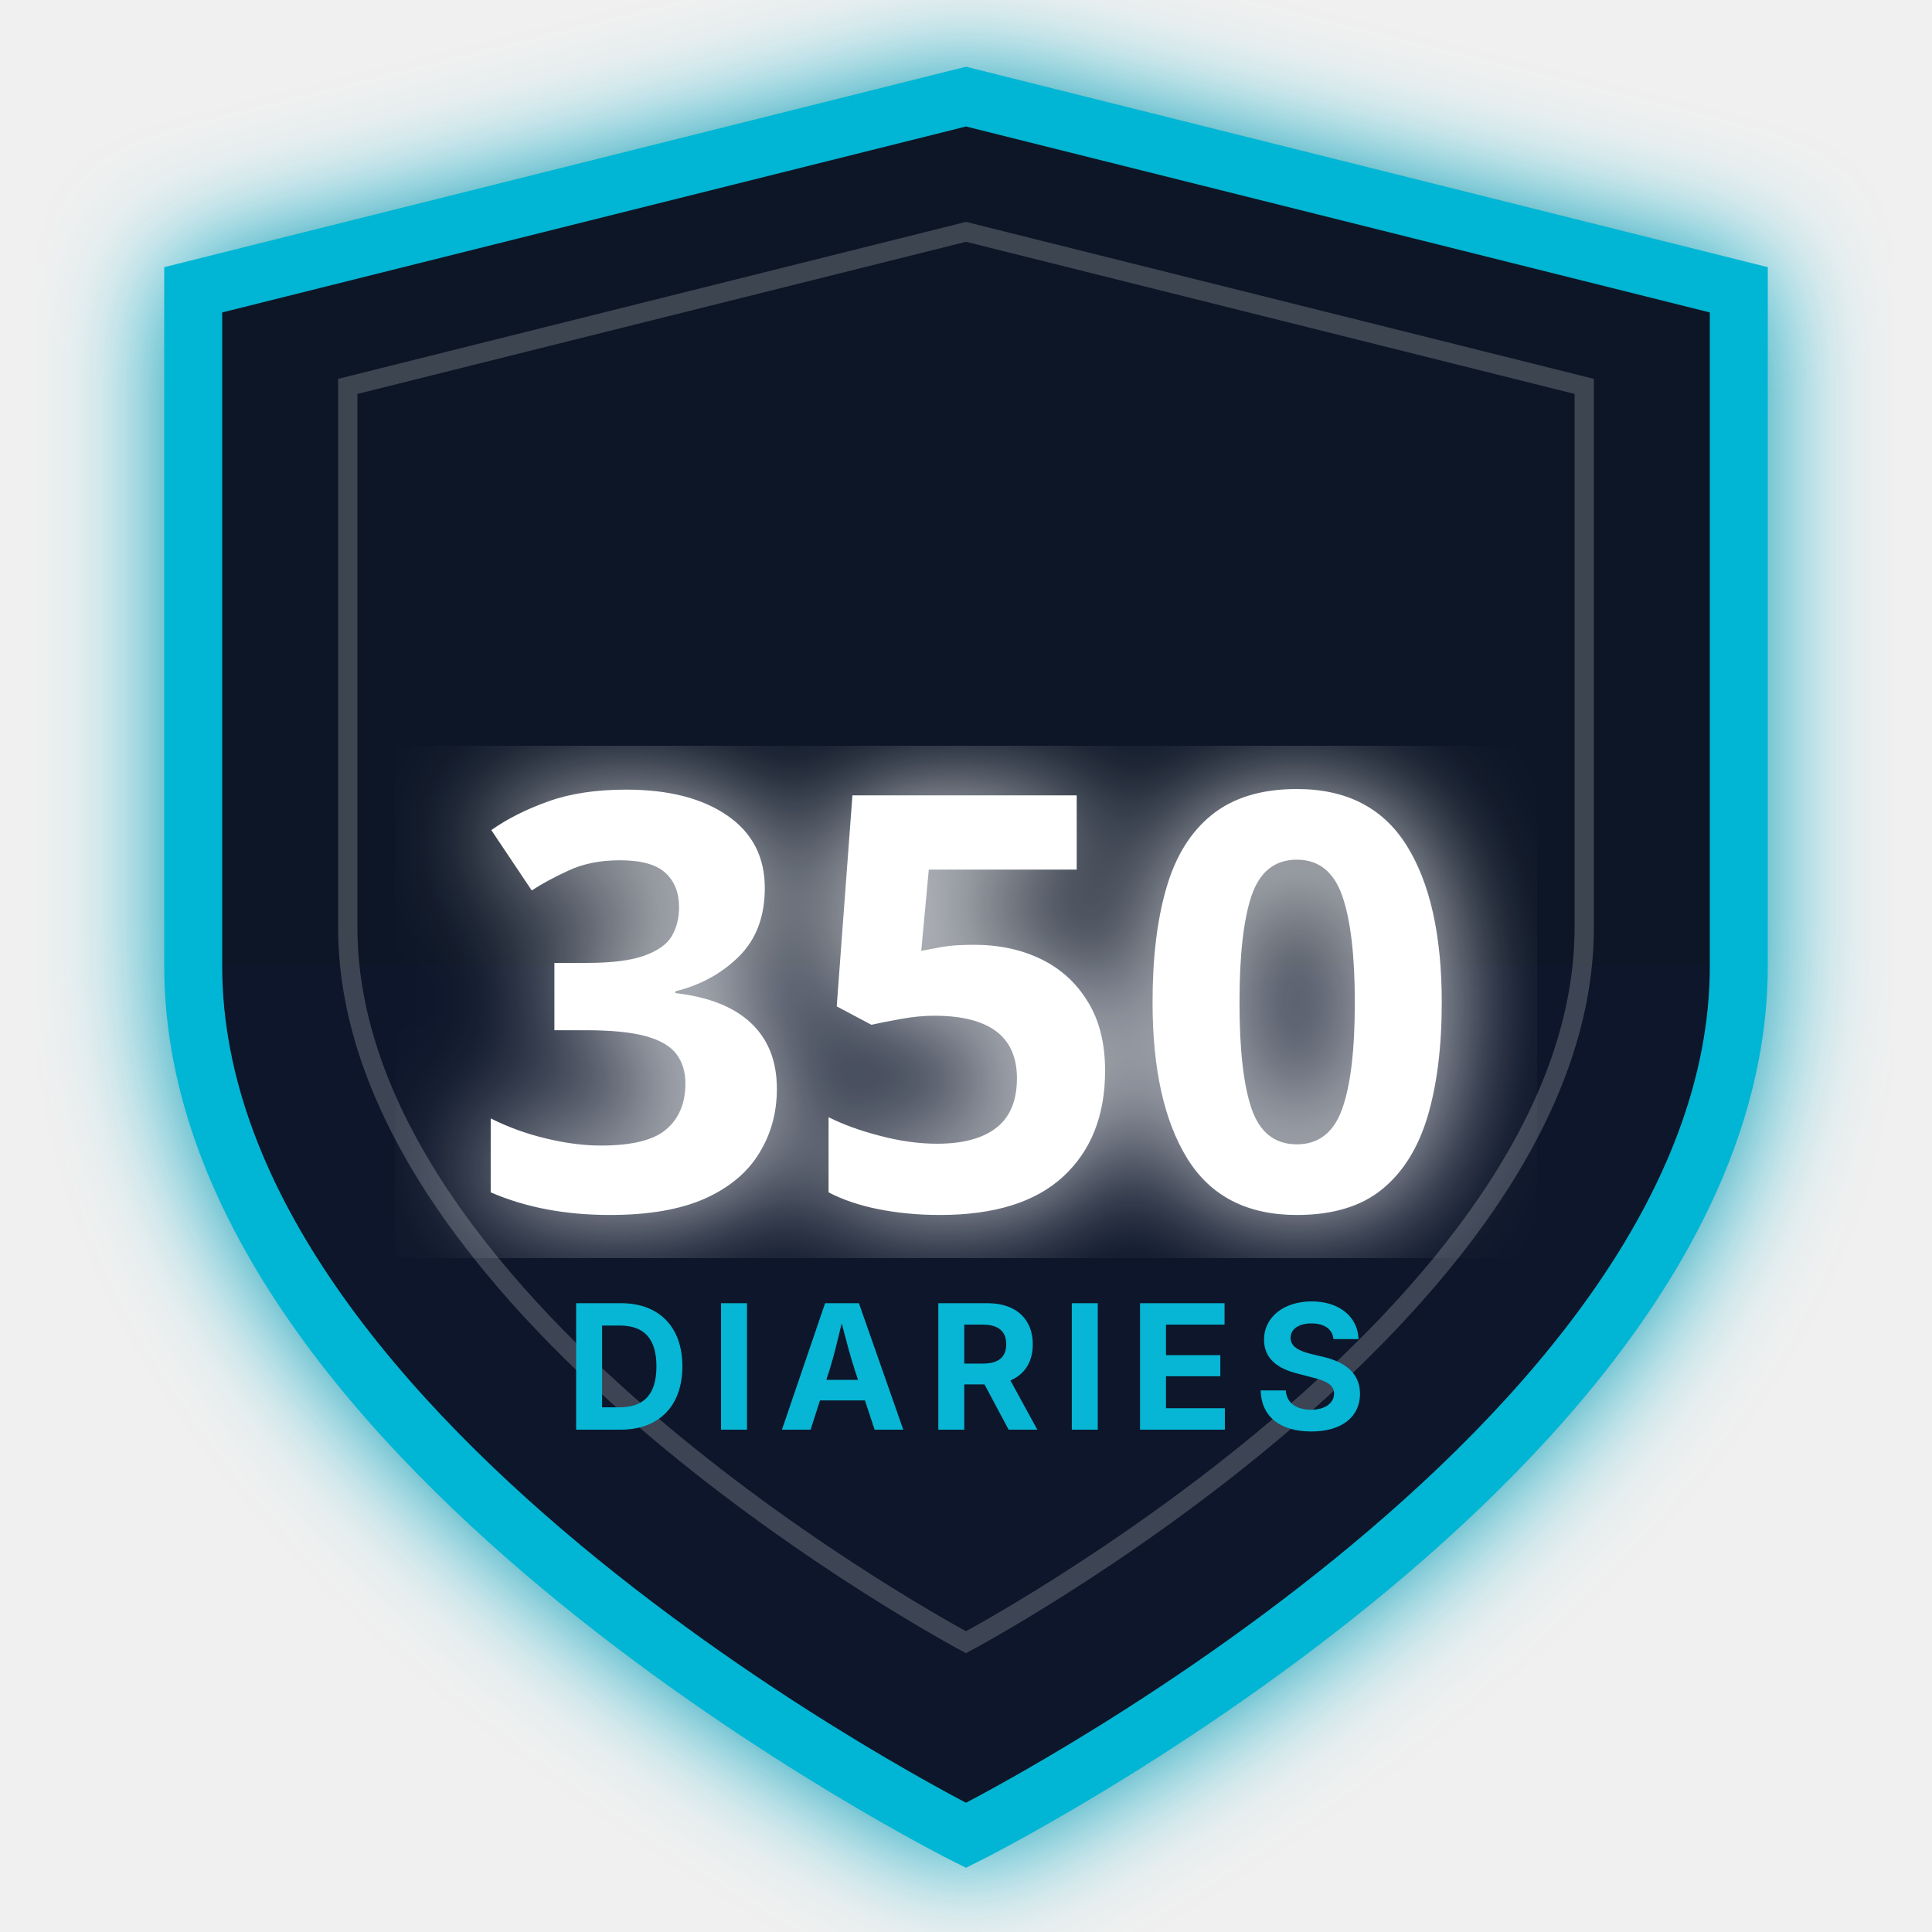
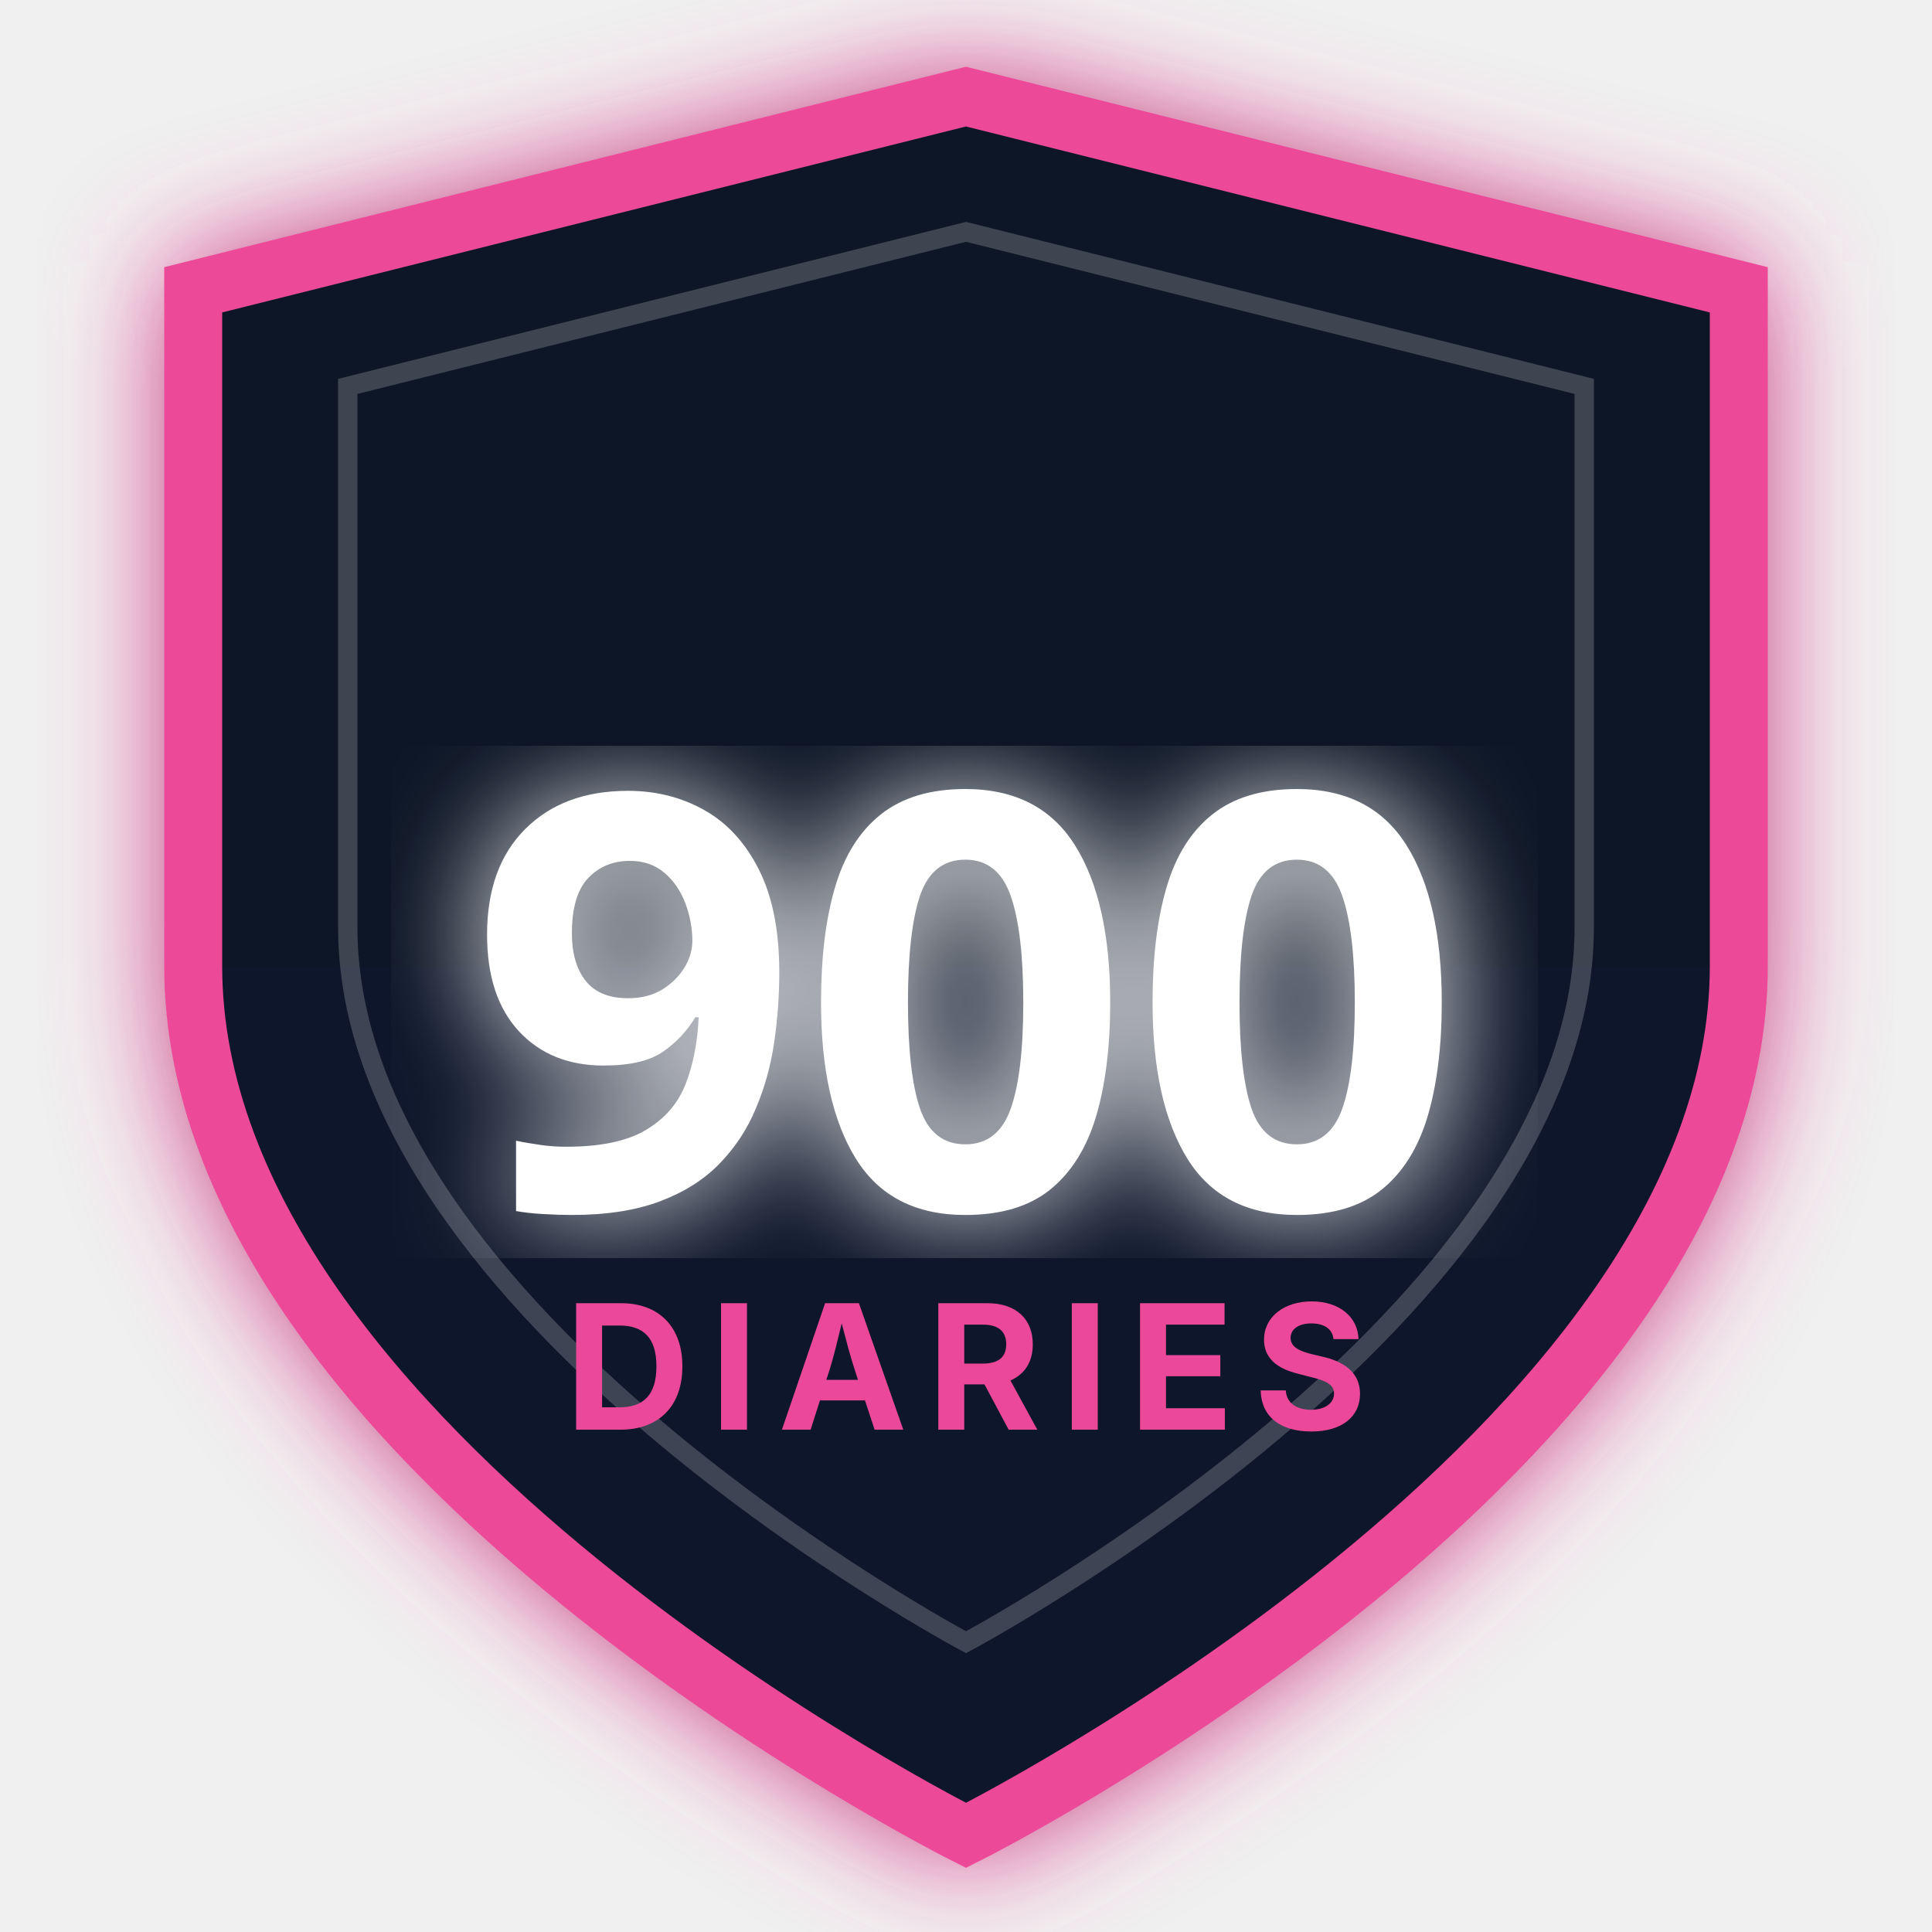
<svg xmlns="http://www.w3.org/2000/svg" viewBox="0 0 100 100">
  <defs>
    <filter id="glow2">
      <feGaussianBlur stdDeviation="3" result="blur" />
      <feMerge>
        <feMergeNode in="blur" />
        <feMergeNode in="SourceGraphic" />
      </feMerge>
    </filter>
    <linearGradient id="gradB" x1="0%" y1="0%" x2="0%" y2="100%">
      <stop offset="0%" stop-color="#111827" />
      <stop offset="100%" stop-color="#0f172a" />
    </linearGradient>
  </defs>
-   <path d="M 50,5 L 90,15 L 90,50 C 90,75 50,95 50,95 C 50,95 10,75 10,50 L 10,15 Z" fill="url(#gradB)" stroke="#06b6d4" stroke-width="3" filter="url(#glow2)" />
+   <path d="M 50,5 L 90,15 L 90,50 C 90,75 50,95 50,95 C 50,95 10,75 10,50 L 10,15 Z" fill="url(#gradB)" stroke="#ec4899" stroke-width="3" filter="url(#glow2)" />
  <path d="M 50,12 L 82,20 L 82,48 C 82,68 50,85 50,85 C 50,85 18,68 18,48 L 18,20 Z" fill="none" stroke="#ffffff" stroke-width="1" opacity="0.2" />
-   <text x="50" y="52" font-family="Impact, 'Arial Black', sans-serif" font-size="30" font-weight="900" fill="#ffffff" text-anchor="middle" dominant-baseline="middle" filter="url(#glow2)">350</text>
-   <text x="50" y="74" font-family="system-ui, -apple-system, sans-serif" font-size="9" font-weight="bold" fill="#06b6d4" text-anchor="middle" letter-spacing="1">DIARIES</text>
+   <text x="50" y="52" font-family="Impact, 'Arial Black', sans-serif" font-size="30" font-weight="900" fill="#ffffff" text-anchor="middle" dominant-baseline="middle" filter="url(#glow2)">900</text>
+   <text x="50" y="74" font-family="system-ui, -apple-system, sans-serif" font-size="9" font-weight="bold" fill="#ec4899" text-anchor="middle" letter-spacing="1">DIARIES</text>
</svg>
